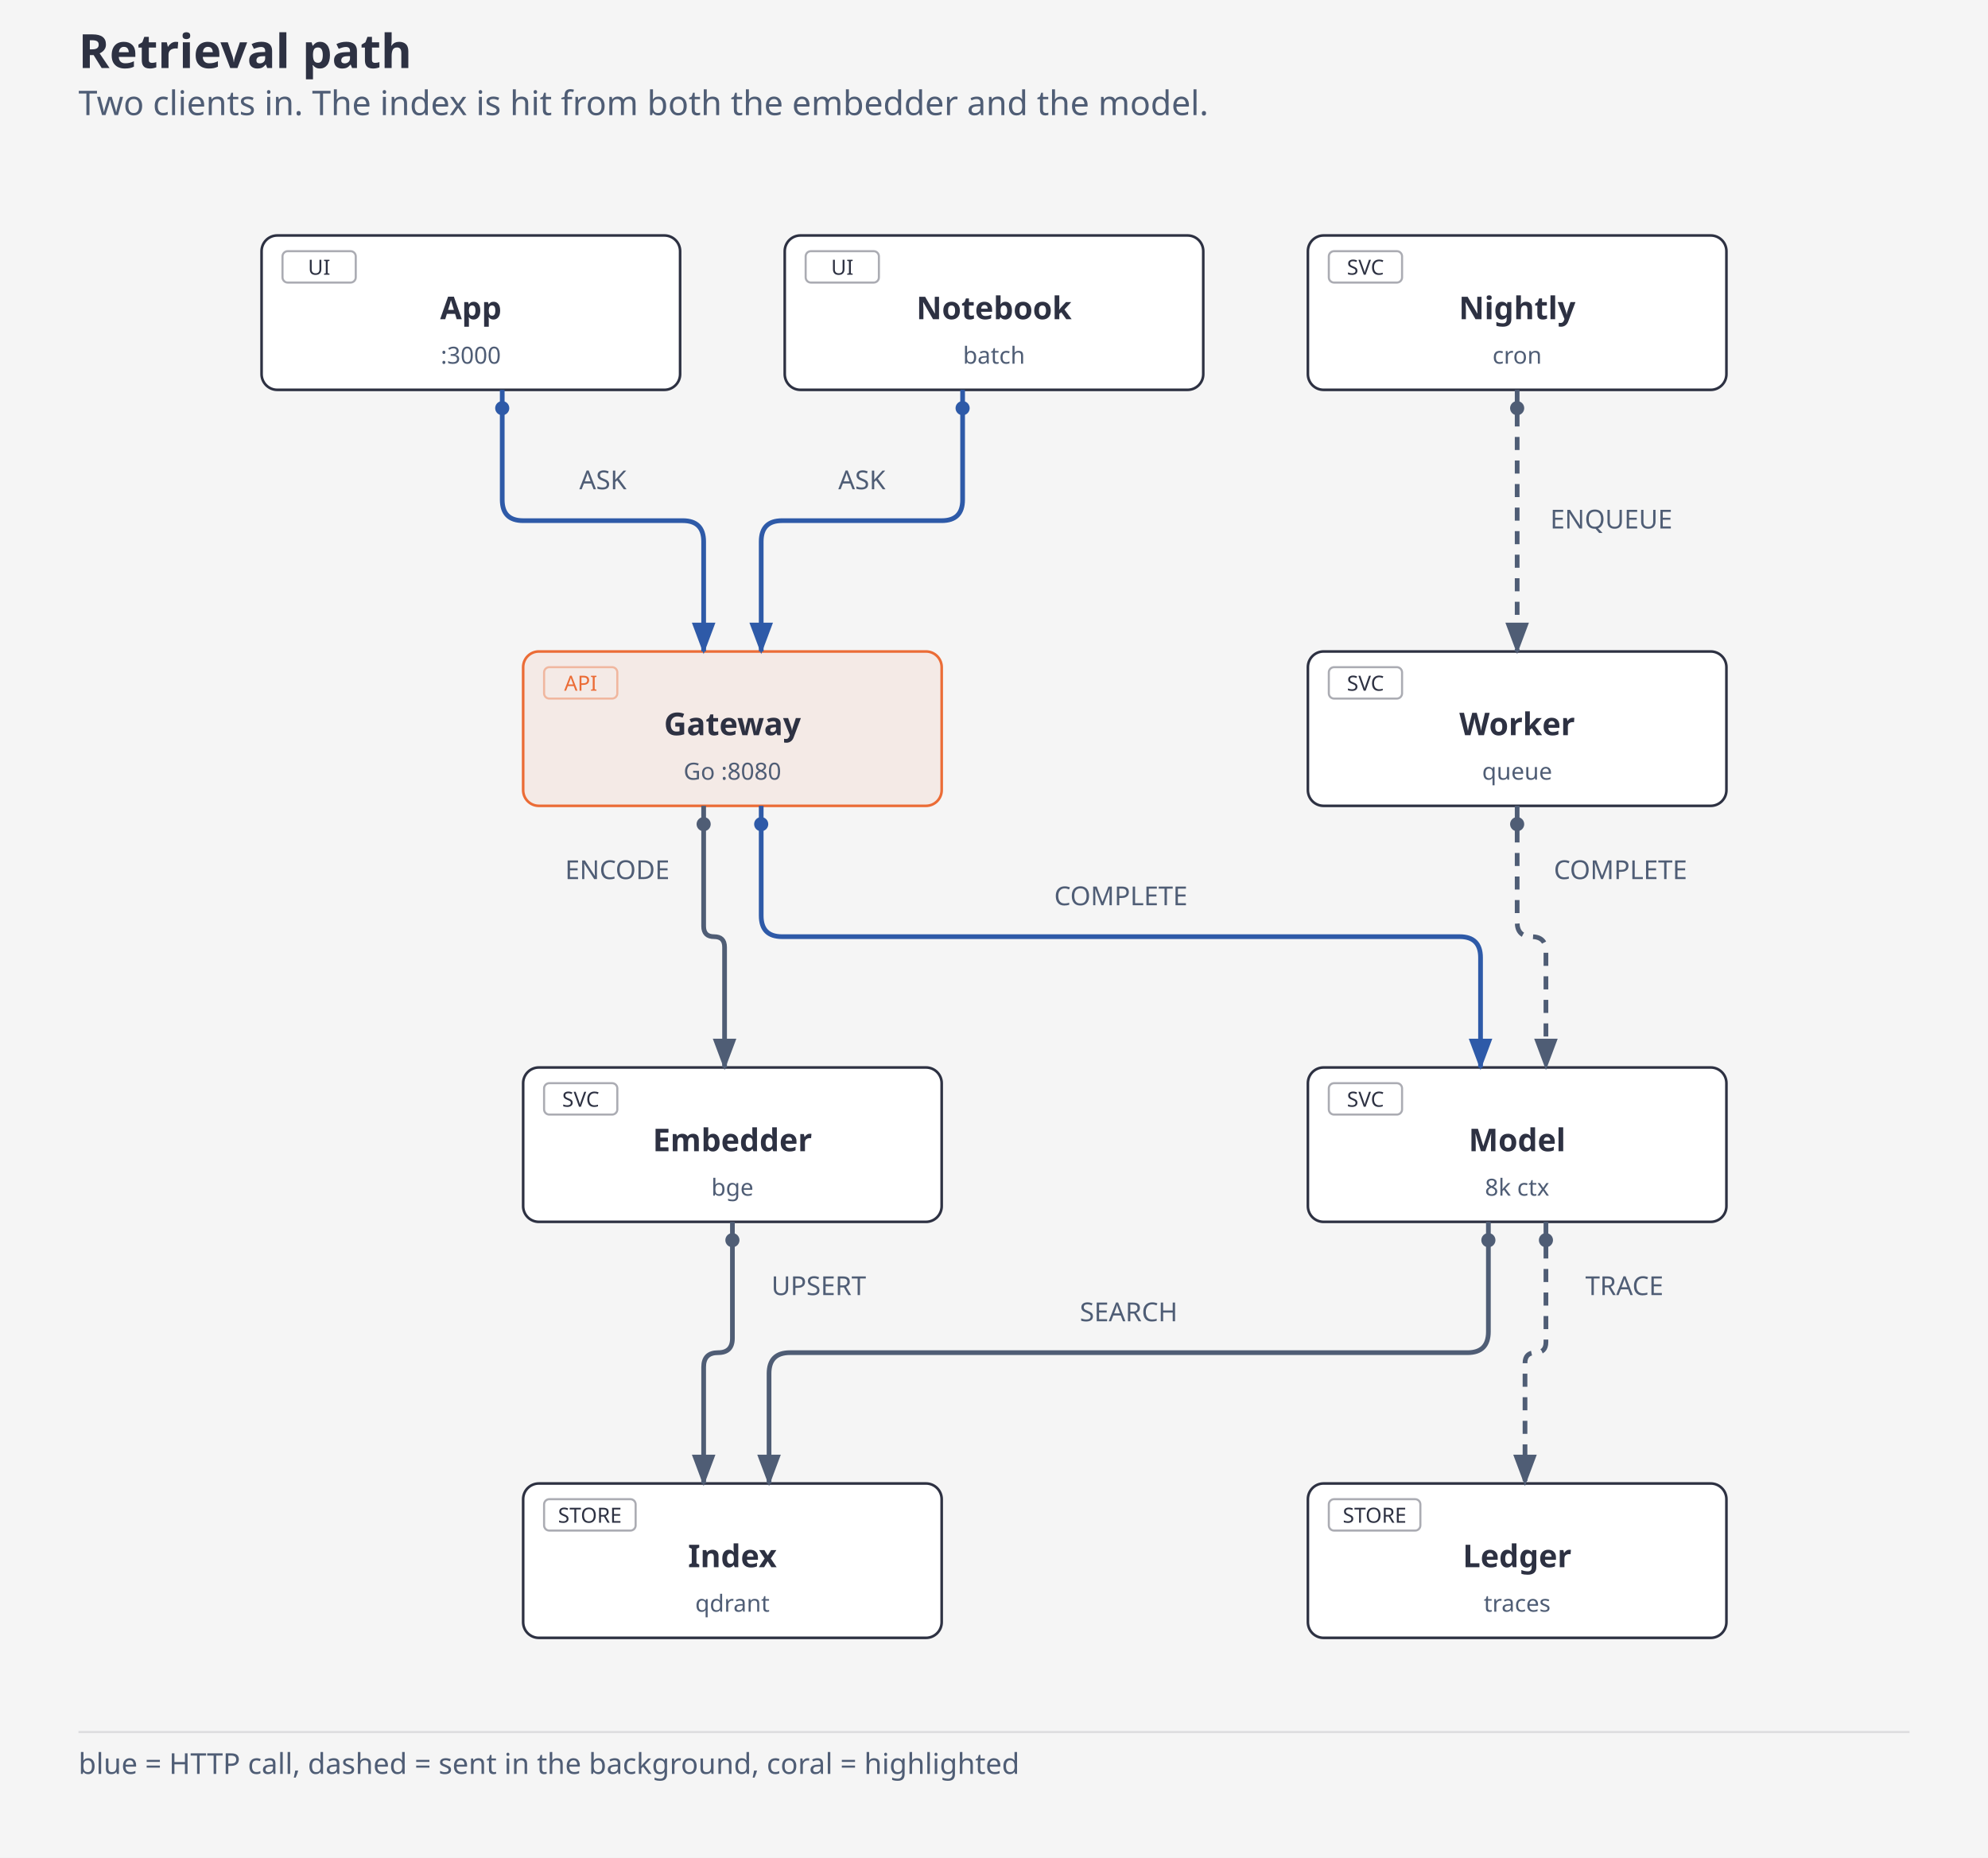
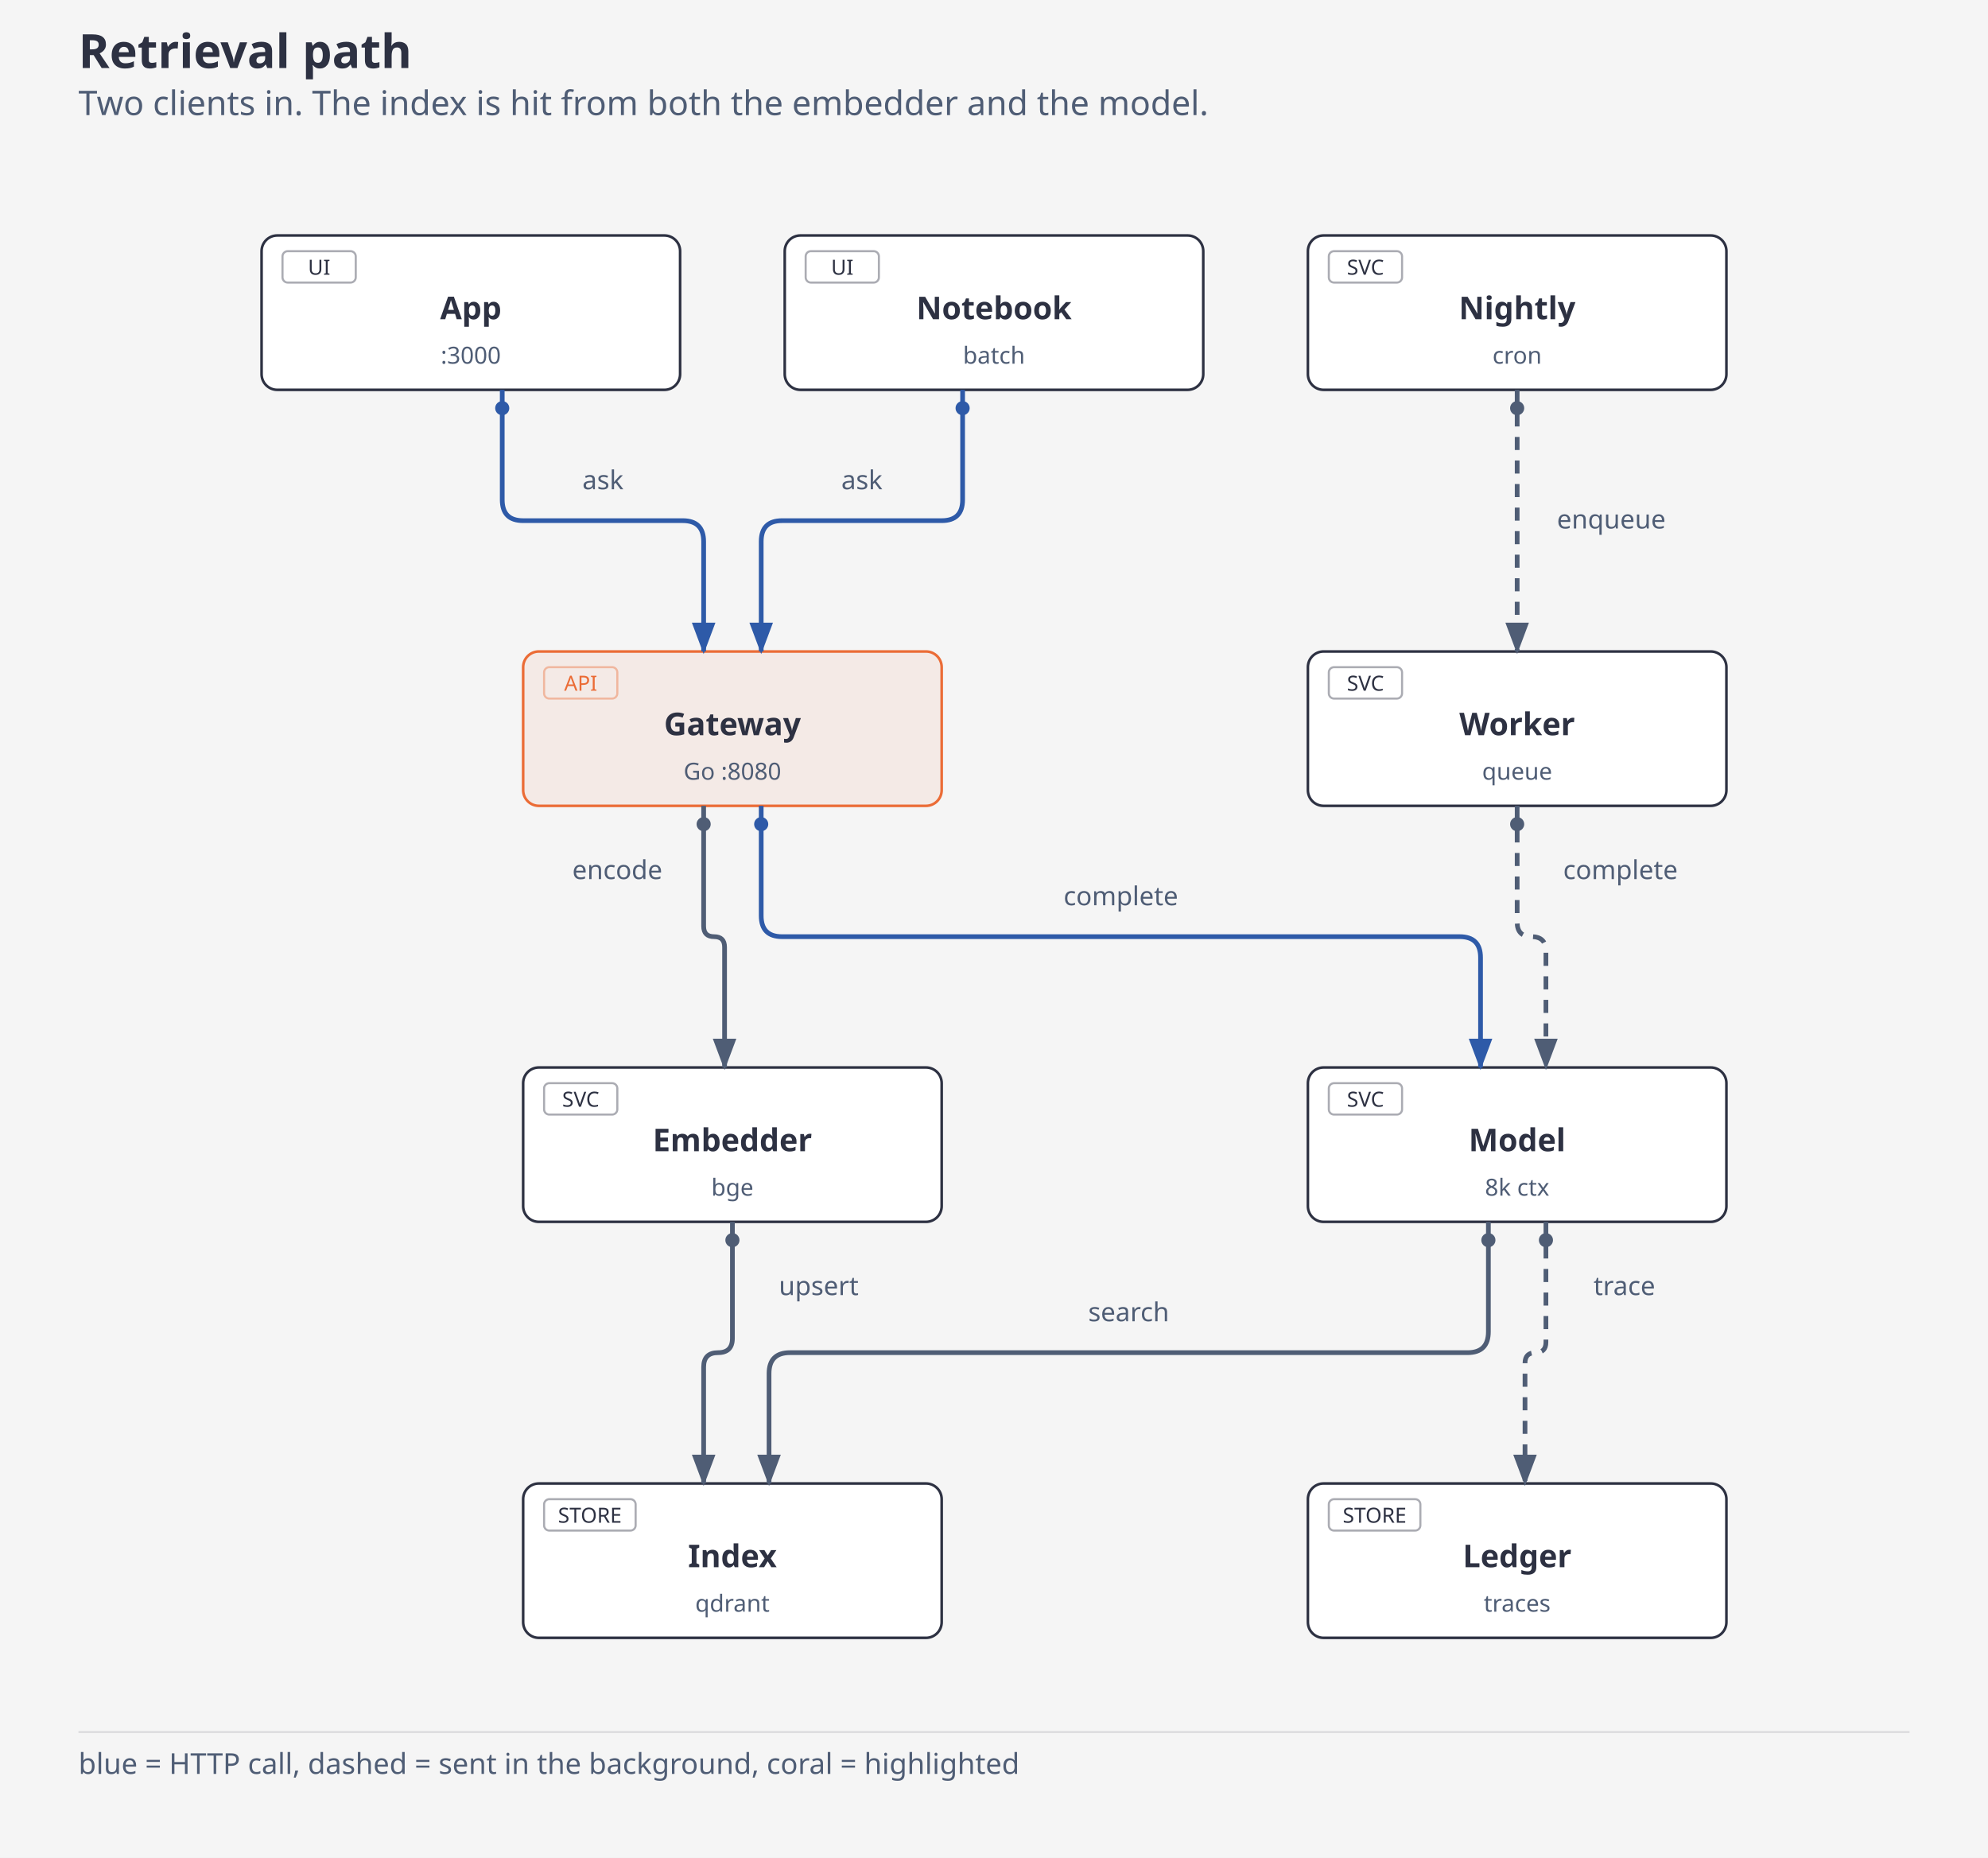
<svg xmlns="http://www.w3.org/2000/svg" role="graphics-document" aria-roledescription="architecture diagram" viewBox="0 0 760 710" width="760">
  <rect width="760" height="710" fill="#f5f5f5" aria-hidden="true" />
  <defs>
    <marker id="a" markerWidth="12" markerHeight="9" refX="11" refY="4.5" orient="auto" markerUnits="userSpaceOnUse">
      <polygon points="0 0,12 4.5,0 9" fill="#4f5d75" />
    </marker>
    <marker id="aa" markerWidth="12" markerHeight="9" refX="11" refY="4.5" orient="auto" markerUnits="userSpaceOnUse">
      <polygon points="0 0,12 4.5,0 9" fill="#eb6c36" />
    </marker>
    <marker id="al" markerWidth="12" markerHeight="9" refX="11" refY="4.5" orient="auto" markerUnits="userSpaceOnUse">
      <polygon points="0 0,12 4.5,0 9" fill="#2e5aa8" />
    </marker>
    <marker id="ar" markerWidth="12" markerHeight="9" refX="11" refY="4.5" orient="auto" markerUnits="userSpaceOnUse">
      <polygon points="0 0,12 4.5,0 9" fill="#7a8399" />
    </marker>
  </defs>
  <text x="30" y="26" font-size="18" font-weight="600" font-family="system-ui, 'Segoe UI', sans-serif" fill="#2d3142">Retrieval path</text>
  <text x="30" y="44" font-size="13" font-family="system-ui, 'Segoe UI', sans-serif" fill="#4f5d75">Two clients in. The index is hit from both the embedder and the model.</text>
  <rect x="100" y="90" width="160" height="59" rx="6" fill="#f5f5f5" aria-hidden="true" />
  <rect x="100" y="90" width="160" height="59" rx="6" fill="#ffffff" stroke="#2d3142" data-node="app" data-label="App" role="graphics-symbol" aria-roledescription="box" aria-label="App, :3000" />
  <rect x="108" y="96" width="28" height="12" rx="2" fill="none" stroke="#2d3142" stroke-opacity=".4" stroke-width=".8" aria-hidden="true" />
  <text x="122" y="105" font-size="8" font-family="system-ui, 'Segoe UI', sans-serif" fill="#2d3142" text-anchor="middle" aria-hidden="true">UI</text>
  <text x="180" y="122" font-size="12" font-weight="600" font-family="system-ui, 'Segoe UI', sans-serif" fill="#2d3142" text-anchor="middle" aria-hidden="true">App</text>
  <text x="180" y="139" font-size="9" font-family="system-ui, 'Segoe UI', sans-serif" fill="#4f5d75" text-anchor="middle" aria-hidden="true">:3000</text>
  <rect x="300" y="90" width="160" height="59" rx="6" fill="#f5f5f5" aria-hidden="true" />
  <rect x="300" y="90" width="160" height="59" rx="6" fill="#ffffff" stroke="#2d3142" data-node="note" data-label="Notebook" role="graphics-symbol" aria-roledescription="box" aria-label="Notebook, batch" />
  <rect x="308" y="96" width="28" height="12" rx="2" fill="none" stroke="#2d3142" stroke-opacity=".4" stroke-width=".8" aria-hidden="true" />
  <text x="322" y="105" font-size="8" font-family="system-ui, 'Segoe UI', sans-serif" fill="#2d3142" text-anchor="middle" aria-hidden="true">UI</text>
  <text x="380" y="122" font-size="12" font-weight="600" font-family="system-ui, 'Segoe UI', sans-serif" fill="#2d3142" text-anchor="middle" aria-hidden="true">Notebook</text>
  <text x="380" y="139" font-size="9" font-family="system-ui, 'Segoe UI', sans-serif" fill="#4f5d75" text-anchor="middle" aria-hidden="true">batch</text>
  <rect x="500" y="90" width="160" height="59" rx="6" fill="#f5f5f5" aria-hidden="true" />
  <rect x="500" y="90" width="160" height="59" rx="6" fill="#ffffff" stroke="#2d3142" data-node="batch" data-label="Nightly" role="graphics-symbol" aria-roledescription="box" aria-label="Nightly, cron" />
  <rect x="508" y="96" width="28" height="12" rx="2" fill="none" stroke="#2d3142" stroke-opacity=".4" stroke-width=".8" aria-hidden="true" />
  <text x="522" y="105" font-size="8" font-family="system-ui, 'Segoe UI', sans-serif" fill="#2d3142" text-anchor="middle" aria-hidden="true">SVC</text>
  <text x="580" y="122" font-size="12" font-weight="600" font-family="system-ui, 'Segoe UI', sans-serif" fill="#2d3142" text-anchor="middle" aria-hidden="true">Nightly</text>
  <text x="580" y="139" font-size="9" font-family="system-ui, 'Segoe UI', sans-serif" fill="#4f5d75" text-anchor="middle" aria-hidden="true">cron</text>
  <rect x="200" y="249" width="160" height="59" rx="6" fill="#f5f5f5" aria-hidden="true" />
  <rect x="200" y="249" width="160" height="59" rx="6" fill="rgba(235,108,54,0.08)" stroke="#eb6c36" data-node="gw" data-label="Gateway" role="graphics-symbol" aria-roledescription="box" aria-label="Gateway, Go :8080" />
  <rect x="208" y="255" width="28" height="12" rx="2" fill="none" stroke="#eb6c36" stroke-opacity=".4" stroke-width=".8" aria-hidden="true" />
  <text x="222" y="264" font-size="8" font-family="system-ui, 'Segoe UI', sans-serif" fill="#eb6c36" text-anchor="middle" aria-hidden="true">API</text>
  <text x="280" y="281" font-size="12" font-weight="600" font-family="system-ui, 'Segoe UI', sans-serif" fill="#2d3142" text-anchor="middle" aria-hidden="true">Gateway</text>
  <text x="280" y="298" font-size="9" font-family="system-ui, 'Segoe UI', sans-serif" fill="#4f5d75" text-anchor="middle" aria-hidden="true">Go :8080</text>
  <rect x="500" y="249" width="160" height="59" rx="6" fill="#f5f5f5" aria-hidden="true" />
  <rect x="500" y="249" width="160" height="59" rx="6" fill="#ffffff" stroke="#2d3142" data-node="work" data-label="Worker" role="graphics-symbol" aria-roledescription="box" aria-label="Worker, queue" />
  <rect x="508" y="255" width="28" height="12" rx="2" fill="none" stroke="#2d3142" stroke-opacity=".4" stroke-width=".8" aria-hidden="true" />
  <text x="522" y="264" font-size="8" font-family="system-ui, 'Segoe UI', sans-serif" fill="#2d3142" text-anchor="middle" aria-hidden="true">SVC</text>
  <text x="580" y="281" font-size="12" font-weight="600" font-family="system-ui, 'Segoe UI', sans-serif" fill="#2d3142" text-anchor="middle" aria-hidden="true">Worker</text>
  <text x="580" y="298" font-size="9" font-family="system-ui, 'Segoe UI', sans-serif" fill="#4f5d75" text-anchor="middle" aria-hidden="true">queue</text>
  <rect x="200" y="408" width="160" height="59" rx="6" fill="#f5f5f5" aria-hidden="true" />
  <rect x="200" y="408" width="160" height="59" rx="6" fill="#ffffff" stroke="#2d3142" data-node="embed" data-label="Embedder" role="graphics-symbol" aria-roledescription="box" aria-label="Embedder, bge" />
  <rect x="208" y="414" width="28" height="12" rx="2" fill="none" stroke="#2d3142" stroke-opacity=".4" stroke-width=".8" aria-hidden="true" />
  <text x="222" y="423" font-size="8" font-family="system-ui, 'Segoe UI', sans-serif" fill="#2d3142" text-anchor="middle" aria-hidden="true">SVC</text>
  <text x="280" y="440" font-size="12" font-weight="600" font-family="system-ui, 'Segoe UI', sans-serif" fill="#2d3142" text-anchor="middle" aria-hidden="true">Embedder</text>
  <text x="280" y="457" font-size="9" font-family="system-ui, 'Segoe UI', sans-serif" fill="#4f5d75" text-anchor="middle" aria-hidden="true">bge</text>
  <rect x="500" y="408" width="160" height="59" rx="6" fill="#f5f5f5" aria-hidden="true" />
  <rect x="500" y="408" width="160" height="59" rx="6" fill="#ffffff" stroke="#2d3142" data-node="model" data-label="Model" role="graphics-symbol" aria-roledescription="box" aria-label="Model, 8k ctx" />
  <rect x="508" y="414" width="28" height="12" rx="2" fill="none" stroke="#2d3142" stroke-opacity=".4" stroke-width=".8" aria-hidden="true" />
  <text x="522" y="423" font-size="8" font-family="system-ui, 'Segoe UI', sans-serif" fill="#2d3142" text-anchor="middle" aria-hidden="true">SVC</text>
  <text x="580" y="440" font-size="12" font-weight="600" font-family="system-ui, 'Segoe UI', sans-serif" fill="#2d3142" text-anchor="middle" aria-hidden="true">Model</text>
  <text x="580" y="457" font-size="9" font-family="system-ui, 'Segoe UI', sans-serif" fill="#4f5d75" text-anchor="middle" aria-hidden="true">8k ctx</text>
  <rect x="200" y="567" width="160" height="59" rx="6" fill="#f5f5f5" aria-hidden="true" />
  <rect x="200" y="567" width="160" height="59" rx="6" fill="#ffffff" stroke="#2d3142" data-node="index" data-label="Index" role="graphics-symbol" aria-roledescription="box" aria-label="Index, qdrant" />
  <rect x="208" y="573" width="35" height="12" rx="2" fill="none" stroke="#2d3142" stroke-opacity=".4" stroke-width=".8" aria-hidden="true" />
  <text x="225.5" y="582" font-size="8" font-family="system-ui, 'Segoe UI', sans-serif" fill="#2d3142" text-anchor="middle" aria-hidden="true">STORE</text>
  <text x="280" y="599" font-size="12" font-weight="600" font-family="system-ui, 'Segoe UI', sans-serif" fill="#2d3142" text-anchor="middle" aria-hidden="true">Index</text>
  <text x="280" y="616" font-size="9" font-family="system-ui, 'Segoe UI', sans-serif" fill="#4f5d75" text-anchor="middle" aria-hidden="true">qdrant</text>
  <rect x="500" y="567" width="160" height="59" rx="6" fill="#f5f5f5" aria-hidden="true" />
  <rect x="500" y="567" width="160" height="59" rx="6" fill="#ffffff" stroke="#2d3142" data-node="ledger" data-label="Ledger" role="graphics-symbol" aria-roledescription="box" aria-label="Ledger, traces" />
  <rect x="508" y="573" width="35" height="12" rx="2" fill="none" stroke="#2d3142" stroke-opacity=".4" stroke-width=".8" aria-hidden="true" />
  <text x="525.5" y="582" font-size="8" font-family="system-ui, 'Segoe UI', sans-serif" fill="#2d3142" text-anchor="middle" aria-hidden="true">STORE</text>
  <text x="580" y="599" font-size="12" font-weight="600" font-family="system-ui, 'Segoe UI', sans-serif" fill="#2d3142" text-anchor="middle" aria-hidden="true">Ledger</text>
  <text x="580" y="616" font-size="9" font-family="system-ui, 'Segoe UI', sans-serif" fill="#4f5d75" text-anchor="middle" aria-hidden="true">traces</text>
  <path d="M192,149 L192,191 Q192,199 200,199 L261,199 Q269,199 269,207 L269,249" fill="none" stroke="#2e5aa8" stroke-width="1.8" marker-end="url(#al)" data-from="app" data-to="gw" data-label="ask" data-id="app-&gt;gw:ask" data-from-port="s" data-to-port="n" role="graphics-symbol" aria-roledescription="arrow" aria-label="App to Gateway: ask" />
  <circle cx="192" cy="156" r="2.7" fill="#2e5aa8" aria-hidden="true" />
  <path d="M368,149 L368,191 Q368,199 360,199 L299,199 Q291,199 291,207 L291,249" fill="none" stroke="#2e5aa8" stroke-width="1.8" marker-end="url(#al)" data-from="note" data-to="gw" data-label="ask" data-id="note-&gt;gw:ask" data-from-port="s" data-to-port="n" role="graphics-symbol" aria-roledescription="arrow" aria-label="Notebook to Gateway: ask" />
  <circle cx="368" cy="156" r="2.7" fill="#2e5aa8" aria-hidden="true" />
  <path d="M580,149 L580,249" fill="none" stroke="#4f5d75" stroke-width="1.8" stroke-dasharray="5,4" marker-end="url(#a)" data-from="batch" data-to="work" data-label="enqueue" data-id="batch-&gt;work:enqueue" data-from-port="s" data-to-port="n" role="graphics-symbol" aria-roledescription="arrow" aria-label="Nightly to Worker: enqueue" />
  <circle cx="580" cy="156" r="2.7" fill="#4f5d75" aria-hidden="true" />
  <path d="M269,308 L269,354 Q269,358 273,358 L273,358 Q277,358 277,362 L277,408" fill="none" stroke="#4f5d75" stroke-width="1.8" marker-end="url(#a)" data-from="gw" data-to="embed" data-label="encode" data-id="gw-&gt;embed:encode" data-from-port="s" data-to-port="n" role="graphics-symbol" aria-roledescription="arrow" aria-label="Gateway to Embedder: encode" />
  <circle cx="269" cy="315" r="2.7" fill="#4f5d75" aria-hidden="true" />
  <path d="M291,308 L291,350 Q291,358 299,358 L558,358 Q566,358 566,366 L566,408" fill="none" stroke="#2e5aa8" stroke-width="1.8" marker-end="url(#al)" data-from="gw" data-to="model" data-label="complete" data-id="gw-&gt;model:complete" data-from-port="s" data-to-port="n" role="graphics-symbol" aria-roledescription="arrow" aria-label="Gateway to Model: complete" />
  <circle cx="291" cy="315" r="2.7" fill="#2e5aa8" aria-hidden="true" />
  <path d="M580,308 L580,352.5 Q580,358 585.5,358 L585.5,358 Q591,358 591,363.5 L591,408" fill="none" stroke="#4f5d75" stroke-width="1.8" stroke-dasharray="5,4" marker-end="url(#a)" data-from="work" data-to="model" data-label="complete" data-id="work-&gt;model:complete" data-from-port="s" data-to-port="n" role="graphics-symbol" aria-roledescription="arrow" aria-label="Worker to Model: complete" />
  <circle cx="580" cy="315" r="2.7" fill="#4f5d75" aria-hidden="true" />
  <path d="M280,467 L280,511.5 Q280,517 274.5,517 L274.5,517 Q269,517 269,522.5 L269,567" fill="none" stroke="#4f5d75" stroke-width="1.8" marker-end="url(#a)" data-from="embed" data-to="index" data-label="upsert" data-id="embed-&gt;index:upsert" data-from-port="s" data-to-port="n" role="graphics-symbol" aria-roledescription="arrow" aria-label="Embedder to Index: upsert" />
  <circle cx="280" cy="474" r="2.7" fill="#4f5d75" aria-hidden="true" />
  <path d="M569,467 L569,509 Q569,517 561,517 L302,517 Q294,517 294,525 L294,567" fill="none" stroke="#4f5d75" stroke-width="1.8" marker-end="url(#a)" data-from="model" data-to="index" data-label="search" data-id="model-&gt;index:search" data-from-port="s" data-to-port="n" role="graphics-symbol" aria-roledescription="arrow" aria-label="Model to Index: search" />
  <circle cx="569" cy="474" r="2.7" fill="#4f5d75" aria-hidden="true" />
  <path d="M591,467 L591,513 Q591,517 587,517 L587,517 Q583,517 583,521 L583,567" fill="none" stroke="#4f5d75" stroke-width="1.8" stroke-dasharray="5,4" marker-end="url(#a)" data-from="model" data-to="ledger" data-label="trace" data-id="model-&gt;ledger:trace" data-from-port="s" data-to-port="n" role="graphics-symbol" aria-roledescription="arrow" aria-label="Model to Ledger: trace" />
  <circle cx="591" cy="474" r="2.7" fill="#4f5d75" aria-hidden="true" />
  <rect x="210.5" y="175" width="40" height="16" rx="2" fill="#f5f5f5" aria-hidden="true" />
-   <text x="230.5" y="187" font-size="10" font-family="system-ui, 'Segoe UI', sans-serif" fill="#4f5d75" text-anchor="middle" aria-hidden="true">ASK</text>
+   <text x="230.5" y="187" font-size="10" font-family="system-ui, 'Segoe UI', sans-serif" fill="#4f5d75" text-anchor="middle" aria-hidden="true">ask</text>
  <rect x="309.5" y="175" width="40" height="16" rx="2" fill="#f5f5f5" aria-hidden="true" />
-   <text x="329.5" y="187" font-size="10" font-family="system-ui, 'Segoe UI', sans-serif" fill="#4f5d75" text-anchor="middle" aria-hidden="true">ASK</text>
+   <text x="329.5" y="187" font-size="10" font-family="system-ui, 'Segoe UI', sans-serif" fill="#4f5d75" text-anchor="middle" aria-hidden="true">ask</text>
  <rect x="588" y="190" width="56" height="16" rx="2" fill="#f5f5f5" aria-hidden="true" />
-   <text x="616" y="202" font-size="10" font-family="system-ui, 'Segoe UI', sans-serif" fill="#4f5d75" text-anchor="middle" aria-hidden="true">ENQUEUE</text>
+   <text x="616" y="202" font-size="10" font-family="system-ui, 'Segoe UI', sans-serif" fill="#4f5d75" text-anchor="middle" aria-hidden="true">enqueue</text>
  <rect x="211" y="324" width="50" height="16" rx="2" fill="#f5f5f5" aria-hidden="true" />
-   <text x="236" y="336" font-size="10" font-family="system-ui, 'Segoe UI', sans-serif" fill="#4f5d75" text-anchor="middle" aria-hidden="true">ENCODE</text>
+   <text x="236" y="336" font-size="10" font-family="system-ui, 'Segoe UI', sans-serif" fill="#4f5d75" text-anchor="middle" aria-hidden="true">encode</text>
  <rect x="397" y="334" width="63" height="16" rx="2" fill="#f5f5f5" aria-hidden="true" />
-   <text x="428.5" y="346" font-size="10" font-family="system-ui, 'Segoe UI', sans-serif" fill="#4f5d75" text-anchor="middle" aria-hidden="true">COMPLETE</text>
+   <text x="428.5" y="346" font-size="10" font-family="system-ui, 'Segoe UI', sans-serif" fill="#4f5d75" text-anchor="middle" aria-hidden="true">complete</text>
  <rect x="588" y="324" width="63" height="16" rx="2" fill="#f5f5f5" aria-hidden="true" />
-   <text x="619.5" y="336" font-size="10" font-family="system-ui, 'Segoe UI', sans-serif" fill="#4f5d75" text-anchor="middle" aria-hidden="true">COMPLETE</text>
+   <text x="619.5" y="336" font-size="10" font-family="system-ui, 'Segoe UI', sans-serif" fill="#4f5d75" text-anchor="middle" aria-hidden="true">complete</text>
  <rect x="288" y="483" width="50" height="16" rx="2" fill="#f5f5f5" aria-hidden="true" />
-   <text x="313" y="495" font-size="10" font-family="system-ui, 'Segoe UI', sans-serif" fill="#4f5d75" text-anchor="middle" aria-hidden="true">UPSERT</text>
+   <text x="313" y="495" font-size="10" font-family="system-ui, 'Segoe UI', sans-serif" fill="#4f5d75" text-anchor="middle" aria-hidden="true">upsert</text>
  <rect x="406.5" y="493" width="50" height="16" rx="2" fill="#f5f5f5" aria-hidden="true" />
-   <text x="431.5" y="505" font-size="10" font-family="system-ui, 'Segoe UI', sans-serif" fill="#4f5d75" text-anchor="middle" aria-hidden="true">SEARCH</text>
+   <text x="431.5" y="505" font-size="10" font-family="system-ui, 'Segoe UI', sans-serif" fill="#4f5d75" text-anchor="middle" aria-hidden="true">search</text>
  <rect x="599" y="483" width="44" height="16" rx="2" fill="#f5f5f5" aria-hidden="true" />
-   <text x="621" y="495" font-size="10" font-family="system-ui, 'Segoe UI', sans-serif" fill="#4f5d75" text-anchor="middle" aria-hidden="true">TRACE</text>
+   <text x="621" y="495" font-size="10" font-family="system-ui, 'Segoe UI', sans-serif" fill="#4f5d75" text-anchor="middle" aria-hidden="true">trace</text>
  <line x1="30" y1="662" x2="730" y2="662" stroke="rgba(45,49,66,0.12)" stroke-width=".8" aria-hidden="true" />
  <text x="30" y="678" font-size="11" font-family="system-ui, 'Segoe UI', sans-serif" fill="#4f5d75">blue = HTTP call, dashed = sent in the background, coral = highlighted</text>
</svg>
